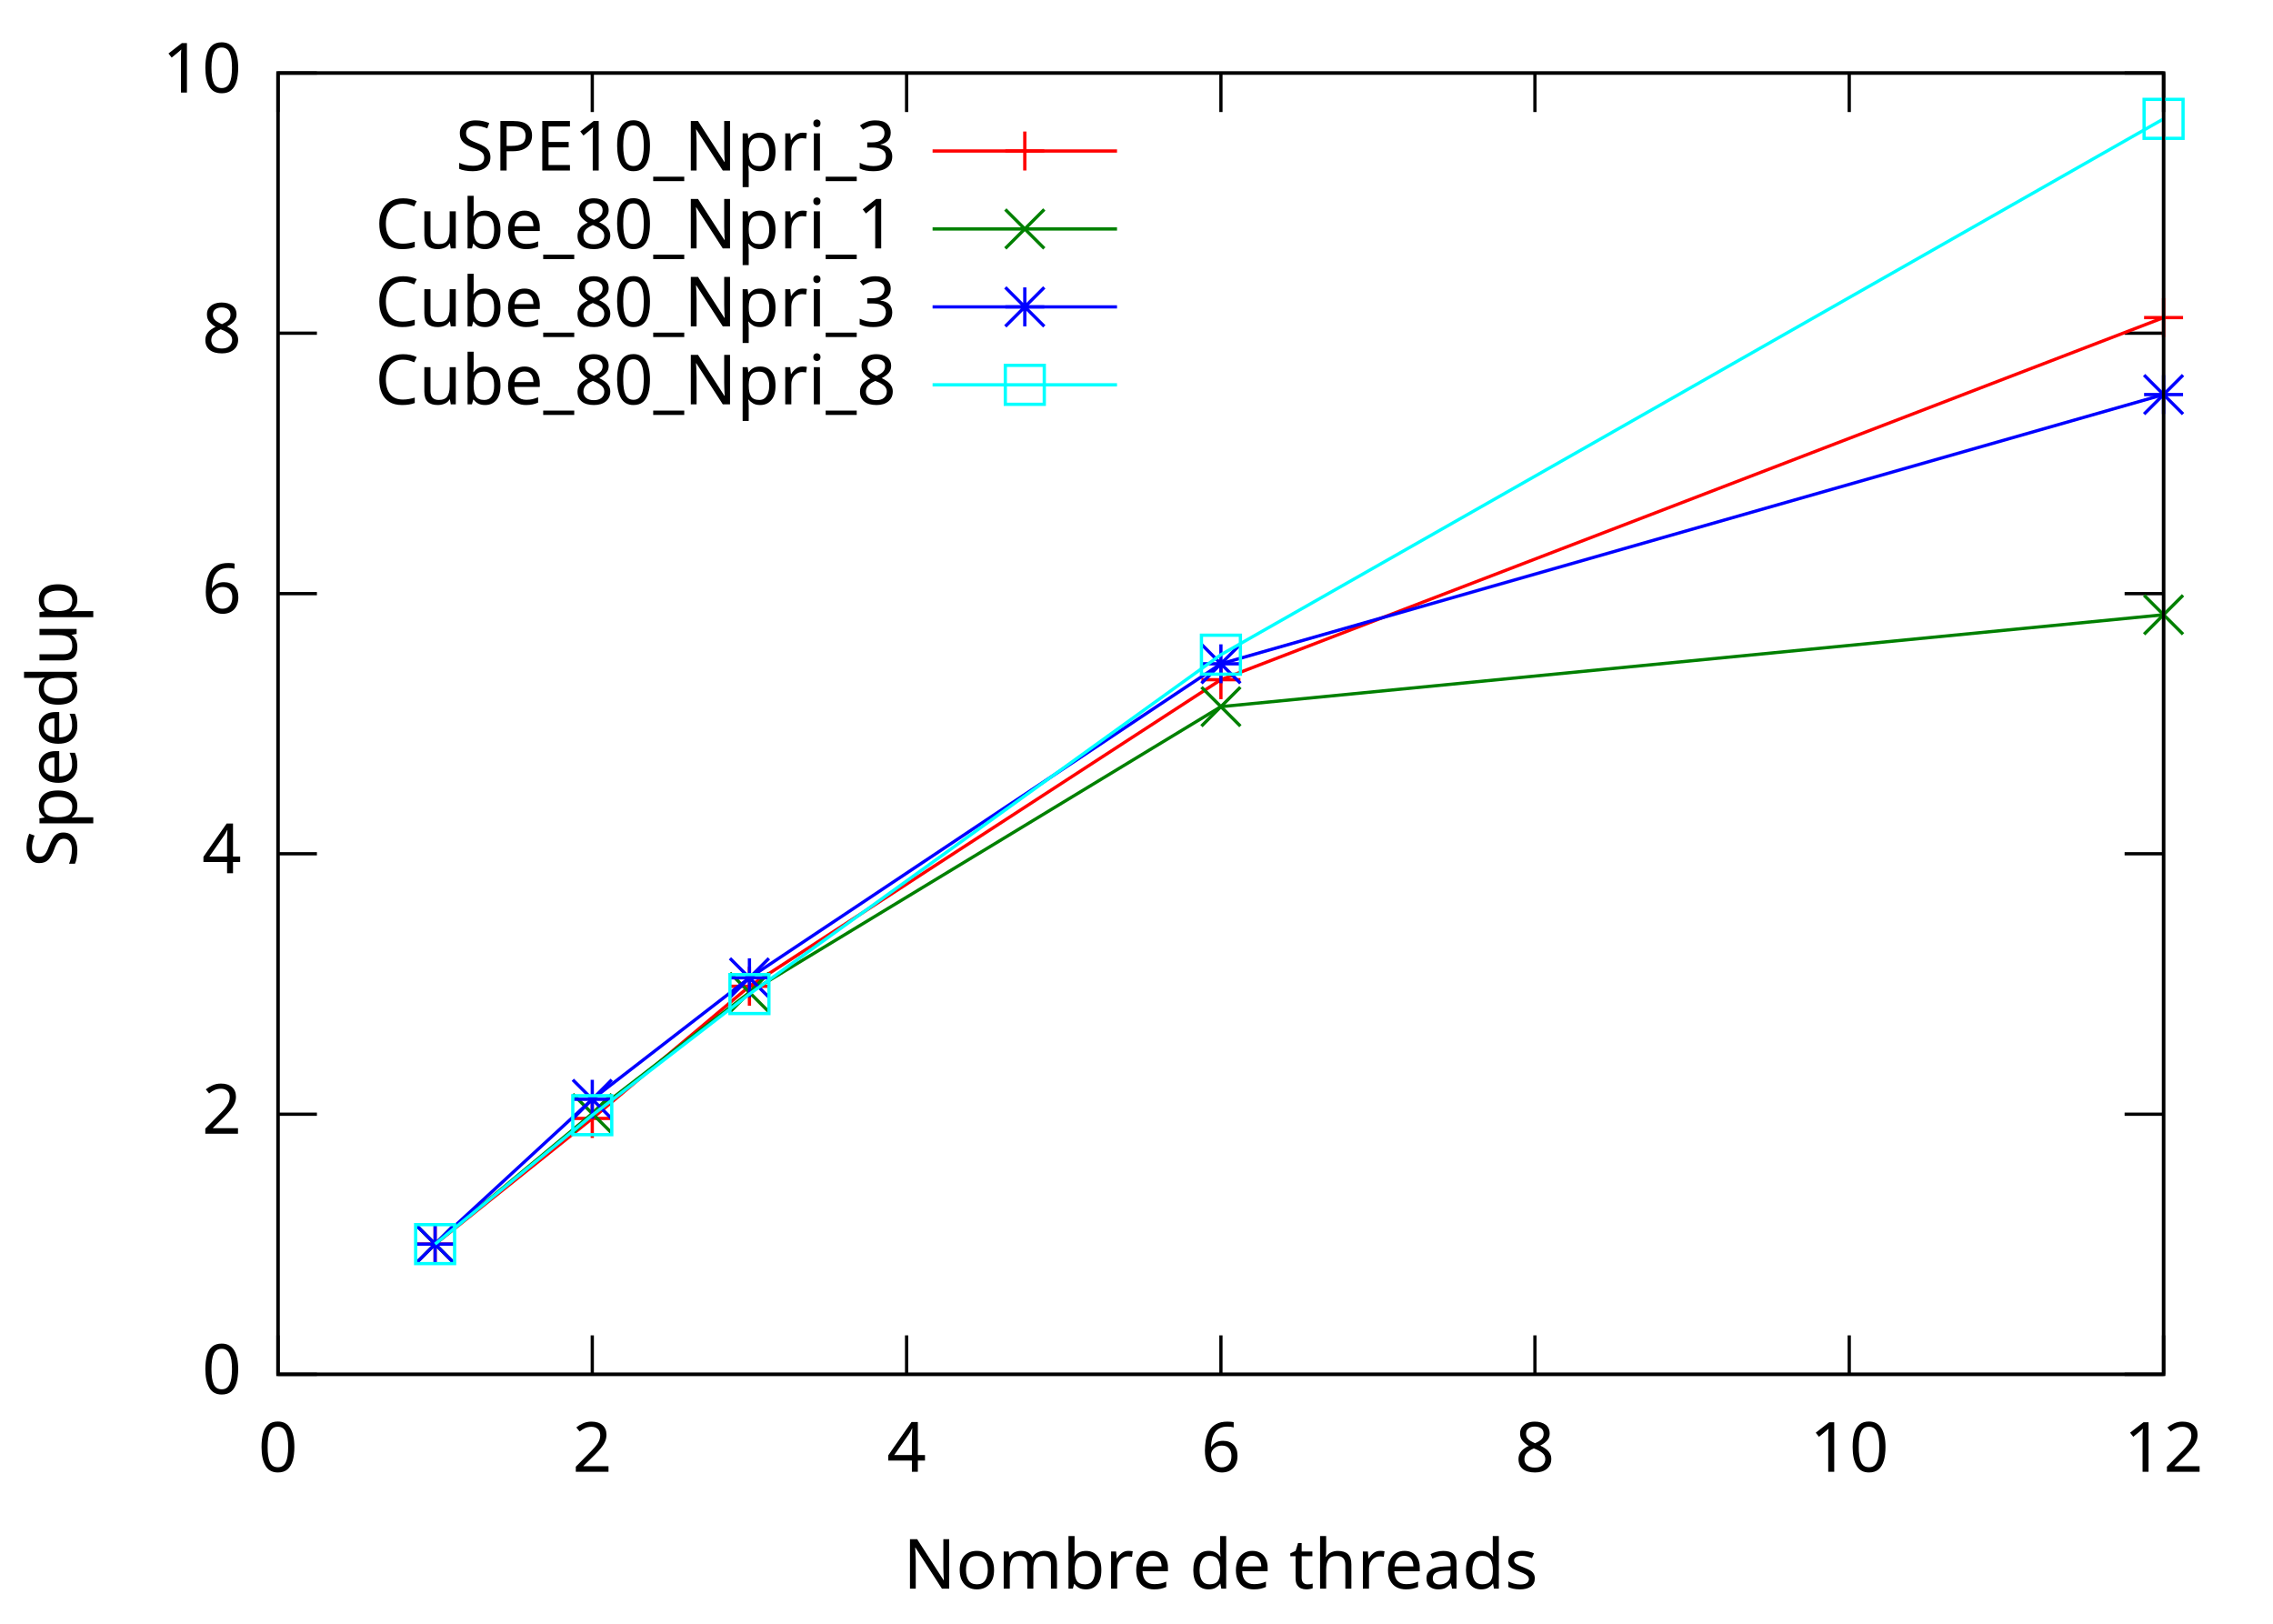
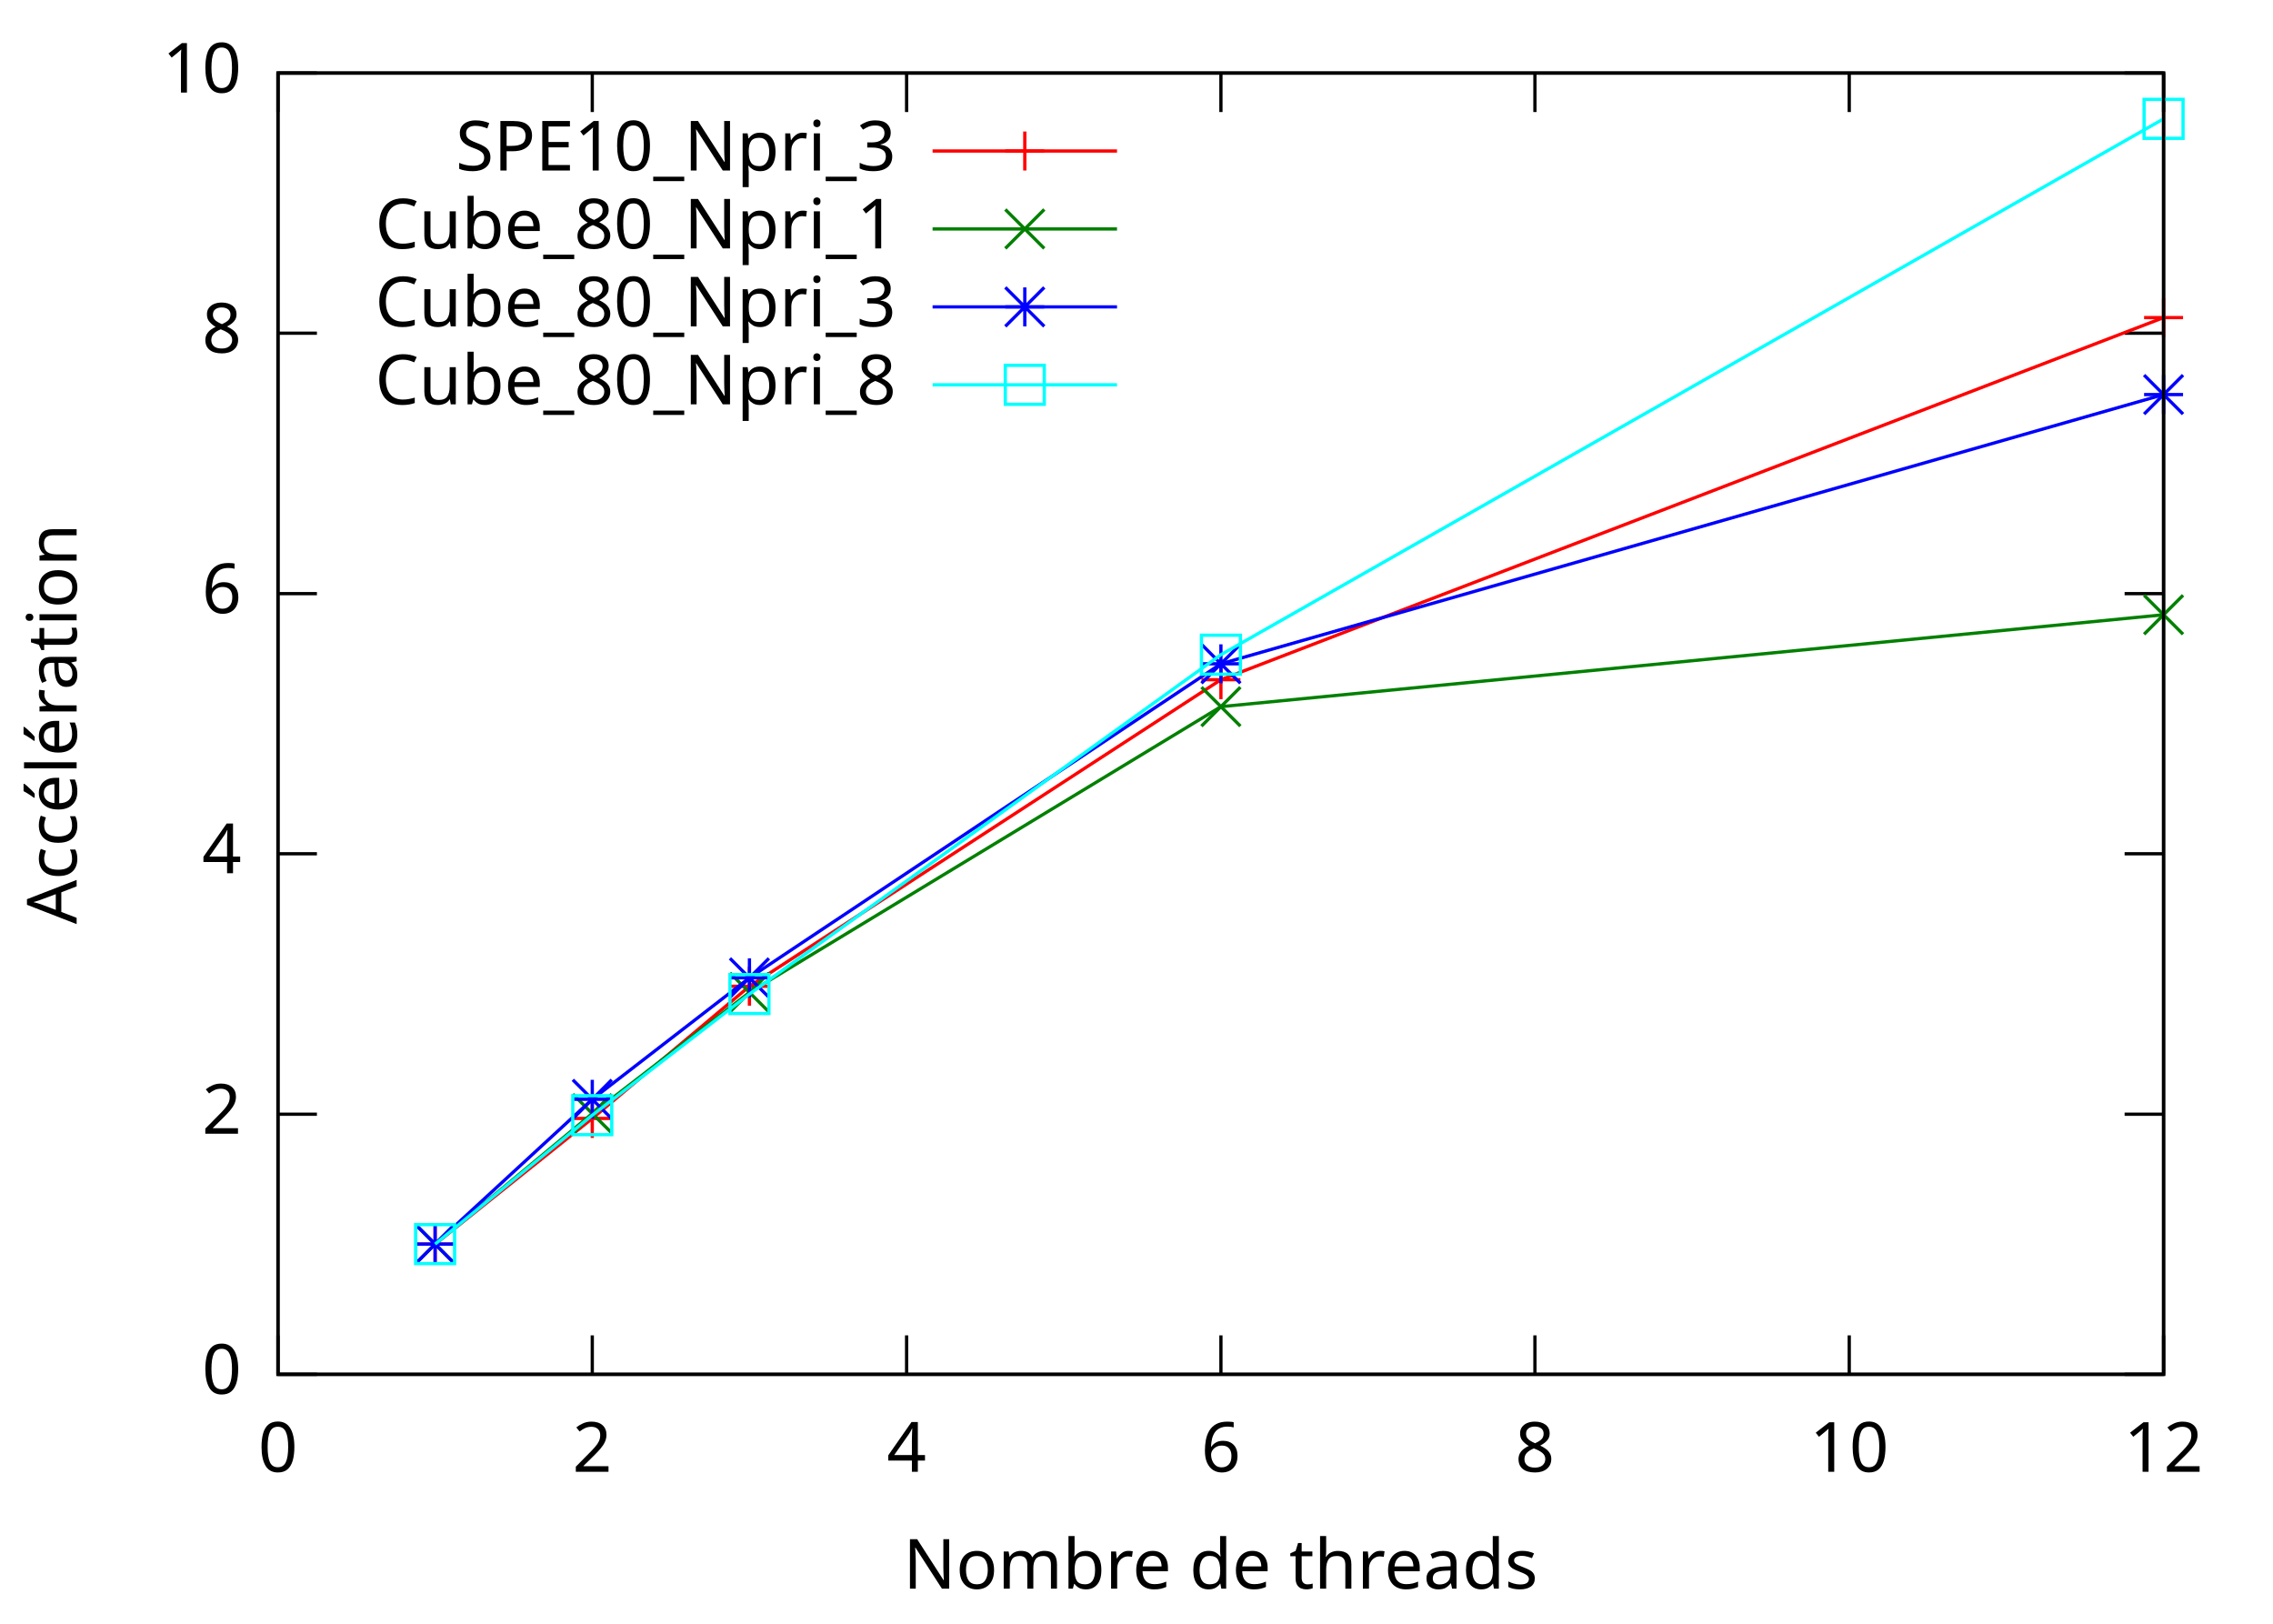
<svg xmlns="http://www.w3.org/2000/svg" xmlns:xlink="http://www.w3.org/1999/xlink" width="700" height="500" viewBox="0 0 700 500">
  <g id="gnuplot_canvas">
    <rect x="0" y="0" width="700" height="500" fill="none" />
    <defs>
      <circle id="gpDot" r="0.5" stroke-width="0.5" />
      <path id="gpPt0" stroke-width="0.167" stroke="currentColor" d="M-1,0 h2 M0,-1 v2" />
      <path id="gpPt1" stroke-width="0.167" stroke="currentColor" d="M-1,-1 L1,1 M1,-1 L-1,1" />
      <path id="gpPt2" stroke-width="0.167" stroke="currentColor" d="M-1,0 L1,0 M0,-1 L0,1 M-1,-1 L1,1 M-1,1 L1,-1" />
      <rect id="gpPt3" stroke-width="0.167" stroke="currentColor" x="-1" y="-1" width="2" height="2" />
      <rect id="gpPt4" stroke-width="0.167" stroke="currentColor" fill="currentColor" x="-1" y="-1" width="2" height="2" />
      <circle id="gpPt5" stroke-width="0.167" stroke="currentColor" cx="0" cy="0" r="1" />
      <use xlink:href="#gpPt5" id="gpPt6" fill="currentColor" stroke="none" />
      <path id="gpPt7" stroke-width="0.167" stroke="currentColor" d="M0,-1.33 L-1.33,0.67 L1.33,0.67 z" />
      <use xlink:href="#gpPt7" id="gpPt8" fill="currentColor" stroke="none" />
      <use xlink:href="#gpPt7" id="gpPt9" stroke="currentColor" transform="rotate(180)" />
      <use xlink:href="#gpPt9" id="gpPt10" fill="currentColor" stroke="none" />
      <use xlink:href="#gpPt3" id="gpPt11" stroke="currentColor" transform="rotate(45)" />
      <use xlink:href="#gpPt11" id="gpPt12" fill="currentColor" stroke="none" />
      <filter id="greybox" filterUnits="objectBoundingBox" x="0" y="0" height="1" width="1">
        <feFlood flood-color="lightgrey" flood-opacity="1" result="grey" />
        <feComposite in="SourceGraphic" in2="grey" operator="atop" />
      </filter>
    </defs>
    <g style="fill:none; color:white; stroke:currentColor; stroke-width:1.00; stroke-linecap:butt; stroke-linejoin:miter">
</g>
    <g style="fill:none; color:black; stroke:currentColor; stroke-width:1.00; stroke-linecap:butt; stroke-linejoin:miter">
      <path stroke="black" d="M85.6,423.2 L97.6,423.2 M666.3,423.2 L654.3,423.2  " />
      <g transform="translate(74.4,429.2)" style="stroke:none; fill:black; font-family:Verdana; font-size:16.00pt; text-anchor:end">
        <text> 0</text>
      </g>
      <path stroke="black" d="M85.6,343.1 L97.6,343.1 M666.3,343.1 L654.3,343.1  " />
      <g transform="translate(74.4,349.1)" style="stroke:none; fill:black; font-family:Verdana; font-size:16.00pt; text-anchor:end">
        <text> 2</text>
      </g>
      <path stroke="black" d="M85.6,262.9 L97.6,262.9 M666.3,262.9 L654.3,262.9  " />
      <g transform="translate(74.4,268.9)" style="stroke:none; fill:black; font-family:Verdana; font-size:16.00pt; text-anchor:end">
        <text> 4</text>
      </g>
      <path stroke="black" d="M85.6,182.8 L97.6,182.8 M666.3,182.8 L654.3,182.8  " />
      <g transform="translate(74.4,188.8)" style="stroke:none; fill:black; font-family:Verdana; font-size:16.00pt; text-anchor:end">
        <text> 6</text>
      </g>
      <path stroke="black" d="M85.6,102.6 L97.6,102.6 M666.3,102.6 L654.3,102.6  " />
      <g transform="translate(74.4,108.6)" style="stroke:none; fill:black; font-family:Verdana; font-size:16.00pt; text-anchor:end">
        <text> 8</text>
      </g>
      <path stroke="black" d="M85.6,22.5 L97.6,22.5 M666.3,22.5 L654.3,22.5  " />
      <g transform="translate(74.4,28.5)" style="stroke:none; fill:black; font-family:Verdana; font-size:16.00pt; text-anchor:end">
        <text> 10</text>
      </g>
      <path stroke="black" d="M85.6,423.2 L85.6,411.2 M85.6,22.5 L85.6,34.5  " />
      <g transform="translate(85.6,453.2)" style="stroke:none; fill:black; font-family:Verdana; font-size:16.00pt; text-anchor:middle">
        <text> 0</text>
      </g>
      <path stroke="black" d="M182.4,423.2 L182.4,411.2 M182.4,22.5 L182.4,34.5  " />
      <g transform="translate(182.4,453.2)" style="stroke:none; fill:black; font-family:Verdana; font-size:16.00pt; text-anchor:middle">
        <text> 2</text>
      </g>
      <path stroke="black" d="M279.2,423.2 L279.2,411.2 M279.2,22.5 L279.2,34.5  " />
      <g transform="translate(279.2,453.2)" style="stroke:none; fill:black; font-family:Verdana; font-size:16.00pt; text-anchor:middle">
        <text> 4</text>
      </g>
      <path stroke="black" d="M376.0,423.2 L376.0,411.2 M376.0,22.5 L376.0,34.5  " />
      <g transform="translate(376.0,453.2)" style="stroke:none; fill:black; font-family:Verdana; font-size:16.00pt; text-anchor:middle">
        <text> 6</text>
      </g>
      <path stroke="black" d="M472.7,423.2 L472.7,411.2 M472.7,22.5 L472.7,34.5  " />
      <g transform="translate(472.7,453.2)" style="stroke:none; fill:black; font-family:Verdana; font-size:16.00pt; text-anchor:middle">
        <text> 8</text>
      </g>
      <path stroke="black" d="M569.5,423.2 L569.5,411.2 M569.5,22.5 L569.5,34.5  " />
      <g transform="translate(569.5,453.2)" style="stroke:none; fill:black; font-family:Verdana; font-size:16.00pt; text-anchor:middle">
        <text> 10</text>
      </g>
      <path stroke="black" d="M666.3,423.2 L666.3,411.2 M666.3,22.5 L666.3,34.5  " />
      <g transform="translate(666.3,453.2)" style="stroke:none; fill:black; font-family:Verdana; font-size:16.00pt; text-anchor:middle">
        <text> 12</text>
      </g>
      <path stroke="black" d="M85.6,22.5 L85.6,423.2 L666.3,423.2 L666.3,22.5 L85.6,22.5 Z  " />
      <g transform="translate(23.6,222.9) rotate(270)" style="stroke:none; fill:black; font-family:Verdana; font-size:16.00pt; text-anchor:middle">
-         <text>Speedup</text>
+         <text>Accélération</text>
      </g>
      <g transform="translate(375.9,489.2)" style="stroke:none; fill:black; font-family:Verdana; font-size:16.00pt; text-anchor:middle">
        <text>Nombre de threads</text>
      </g>
    </g>
    <g id="gnuplot_plot_1">
      <g style="fill:none; color:red; stroke:currentColor; stroke-width:1.00; stroke-linecap:butt; stroke-linejoin:miter">
        <g transform="translate(276.0,52.5)" style="stroke:none; fill:black; font-family:Verdana; font-size:16.00pt; text-anchor:end">
          <text>SPE10_Npri_3</text>
        </g>
        <path d="M287.2,46.5 L344.0,46.5 M134.0,383.1 L182.4,344.4 L230.8,303.7 L376.0,209.3 L666.3,97.8  " />
        <use xlink:href="#gpPt0" transform="translate(134.0,383.1) scale(6.00)" />
        <use xlink:href="#gpPt0" transform="translate(182.4,344.4) scale(6.00)" />
        <use xlink:href="#gpPt0" transform="translate(230.8,303.7) scale(6.00)" />
        <use xlink:href="#gpPt0" transform="translate(376.0,209.3) scale(6.00)" />
        <use xlink:href="#gpPt0" transform="translate(666.3,97.8) scale(6.00)" />
        <use xlink:href="#gpPt0" transform="translate(315.6,46.5) scale(6.00)" />
      </g>
    </g>
    <g id="gnuplot_plot_2">
      <g style="fill:none; color:green; stroke:currentColor; stroke-width:1.00; stroke-linecap:butt; stroke-linejoin:miter">
        <g transform="translate(276.0,76.5)" style="stroke:none; fill:black; font-family:Verdana; font-size:16.00pt; text-anchor:end">
          <text>Cube_80_Npri_1</text>
        </g>
        <path d="M287.2,70.5 L344.0,70.5 M134.0,383.1 L182.4,342.9 L230.8,305.6 L376.0,217.6 L666.3,189.3  " />
        <use xlink:href="#gpPt1" transform="translate(134.0,383.1) scale(6.00)" />
        <use xlink:href="#gpPt1" transform="translate(182.4,342.9) scale(6.00)" />
        <use xlink:href="#gpPt1" transform="translate(230.8,305.6) scale(6.00)" />
        <use xlink:href="#gpPt1" transform="translate(376.0,217.6) scale(6.00)" />
        <use xlink:href="#gpPt1" transform="translate(666.3,189.3) scale(6.00)" />
        <use xlink:href="#gpPt1" transform="translate(315.6,70.5) scale(6.00)" />
      </g>
    </g>
    <g id="gnuplot_plot_3">
      <g style="fill:none; color:blue; stroke:currentColor; stroke-width:1.00; stroke-linecap:butt; stroke-linejoin:miter">
        <g transform="translate(276.0,100.5)" style="stroke:none; fill:black; font-family:Verdana; font-size:16.00pt; text-anchor:end">
          <text>Cube_80_Npri_3</text>
        </g>
        <path d="M287.2,94.5 L344.0,94.5 M134.0,383.1 L182.4,338.5 L230.8,301.1 L376.0,204.4 L666.3,121.5  " />
        <use xlink:href="#gpPt2" transform="translate(134.0,383.1) scale(6.00)" />
        <use xlink:href="#gpPt2" transform="translate(182.4,338.5) scale(6.00)" />
        <use xlink:href="#gpPt2" transform="translate(230.8,301.1) scale(6.00)" />
        <use xlink:href="#gpPt2" transform="translate(376.0,204.4) scale(6.00)" />
        <use xlink:href="#gpPt2" transform="translate(666.3,121.5) scale(6.00)" />
        <use xlink:href="#gpPt2" transform="translate(315.6,94.5) scale(6.00)" />
      </g>
    </g>
    <g id="gnuplot_plot_4">
      <g style="fill:none; color:cyan; stroke:currentColor; stroke-width:1.00; stroke-linecap:butt; stroke-linejoin:miter">
        <g transform="translate(276.0,124.5)" style="stroke:none; fill:black; font-family:Verdana; font-size:16.00pt; text-anchor:end">
          <text>Cube_80_Npri_8</text>
        </g>
        <path d="M287.2,118.5 L344.0,118.5 M134.0,383.1 L182.4,343.4 L230.8,306.1 L376.0,201.6 L666.3,36.6  " />
        <use xlink:href="#gpPt3" transform="translate(134.0,383.1) scale(6.00)" />
        <use xlink:href="#gpPt3" transform="translate(182.4,343.4) scale(6.00)" />
        <use xlink:href="#gpPt3" transform="translate(230.8,306.1) scale(6.00)" />
        <use xlink:href="#gpPt3" transform="translate(376.0,201.6) scale(6.00)" />
        <use xlink:href="#gpPt3" transform="translate(666.3,36.6) scale(6.00)" />
        <use xlink:href="#gpPt3" transform="translate(315.6,118.5) scale(6.00)" />
      </g>
    </g>
    <g style="fill:none; color:black; stroke:currentColor; stroke-width:1.00; stroke-linecap:butt; stroke-linejoin:miter">
      <path stroke="black" d="M85.6,22.5 L85.6,423.2 L666.3,423.2 L666.3,22.5 L85.6,22.5 Z  " />
    </g>
  </g>
</svg>
